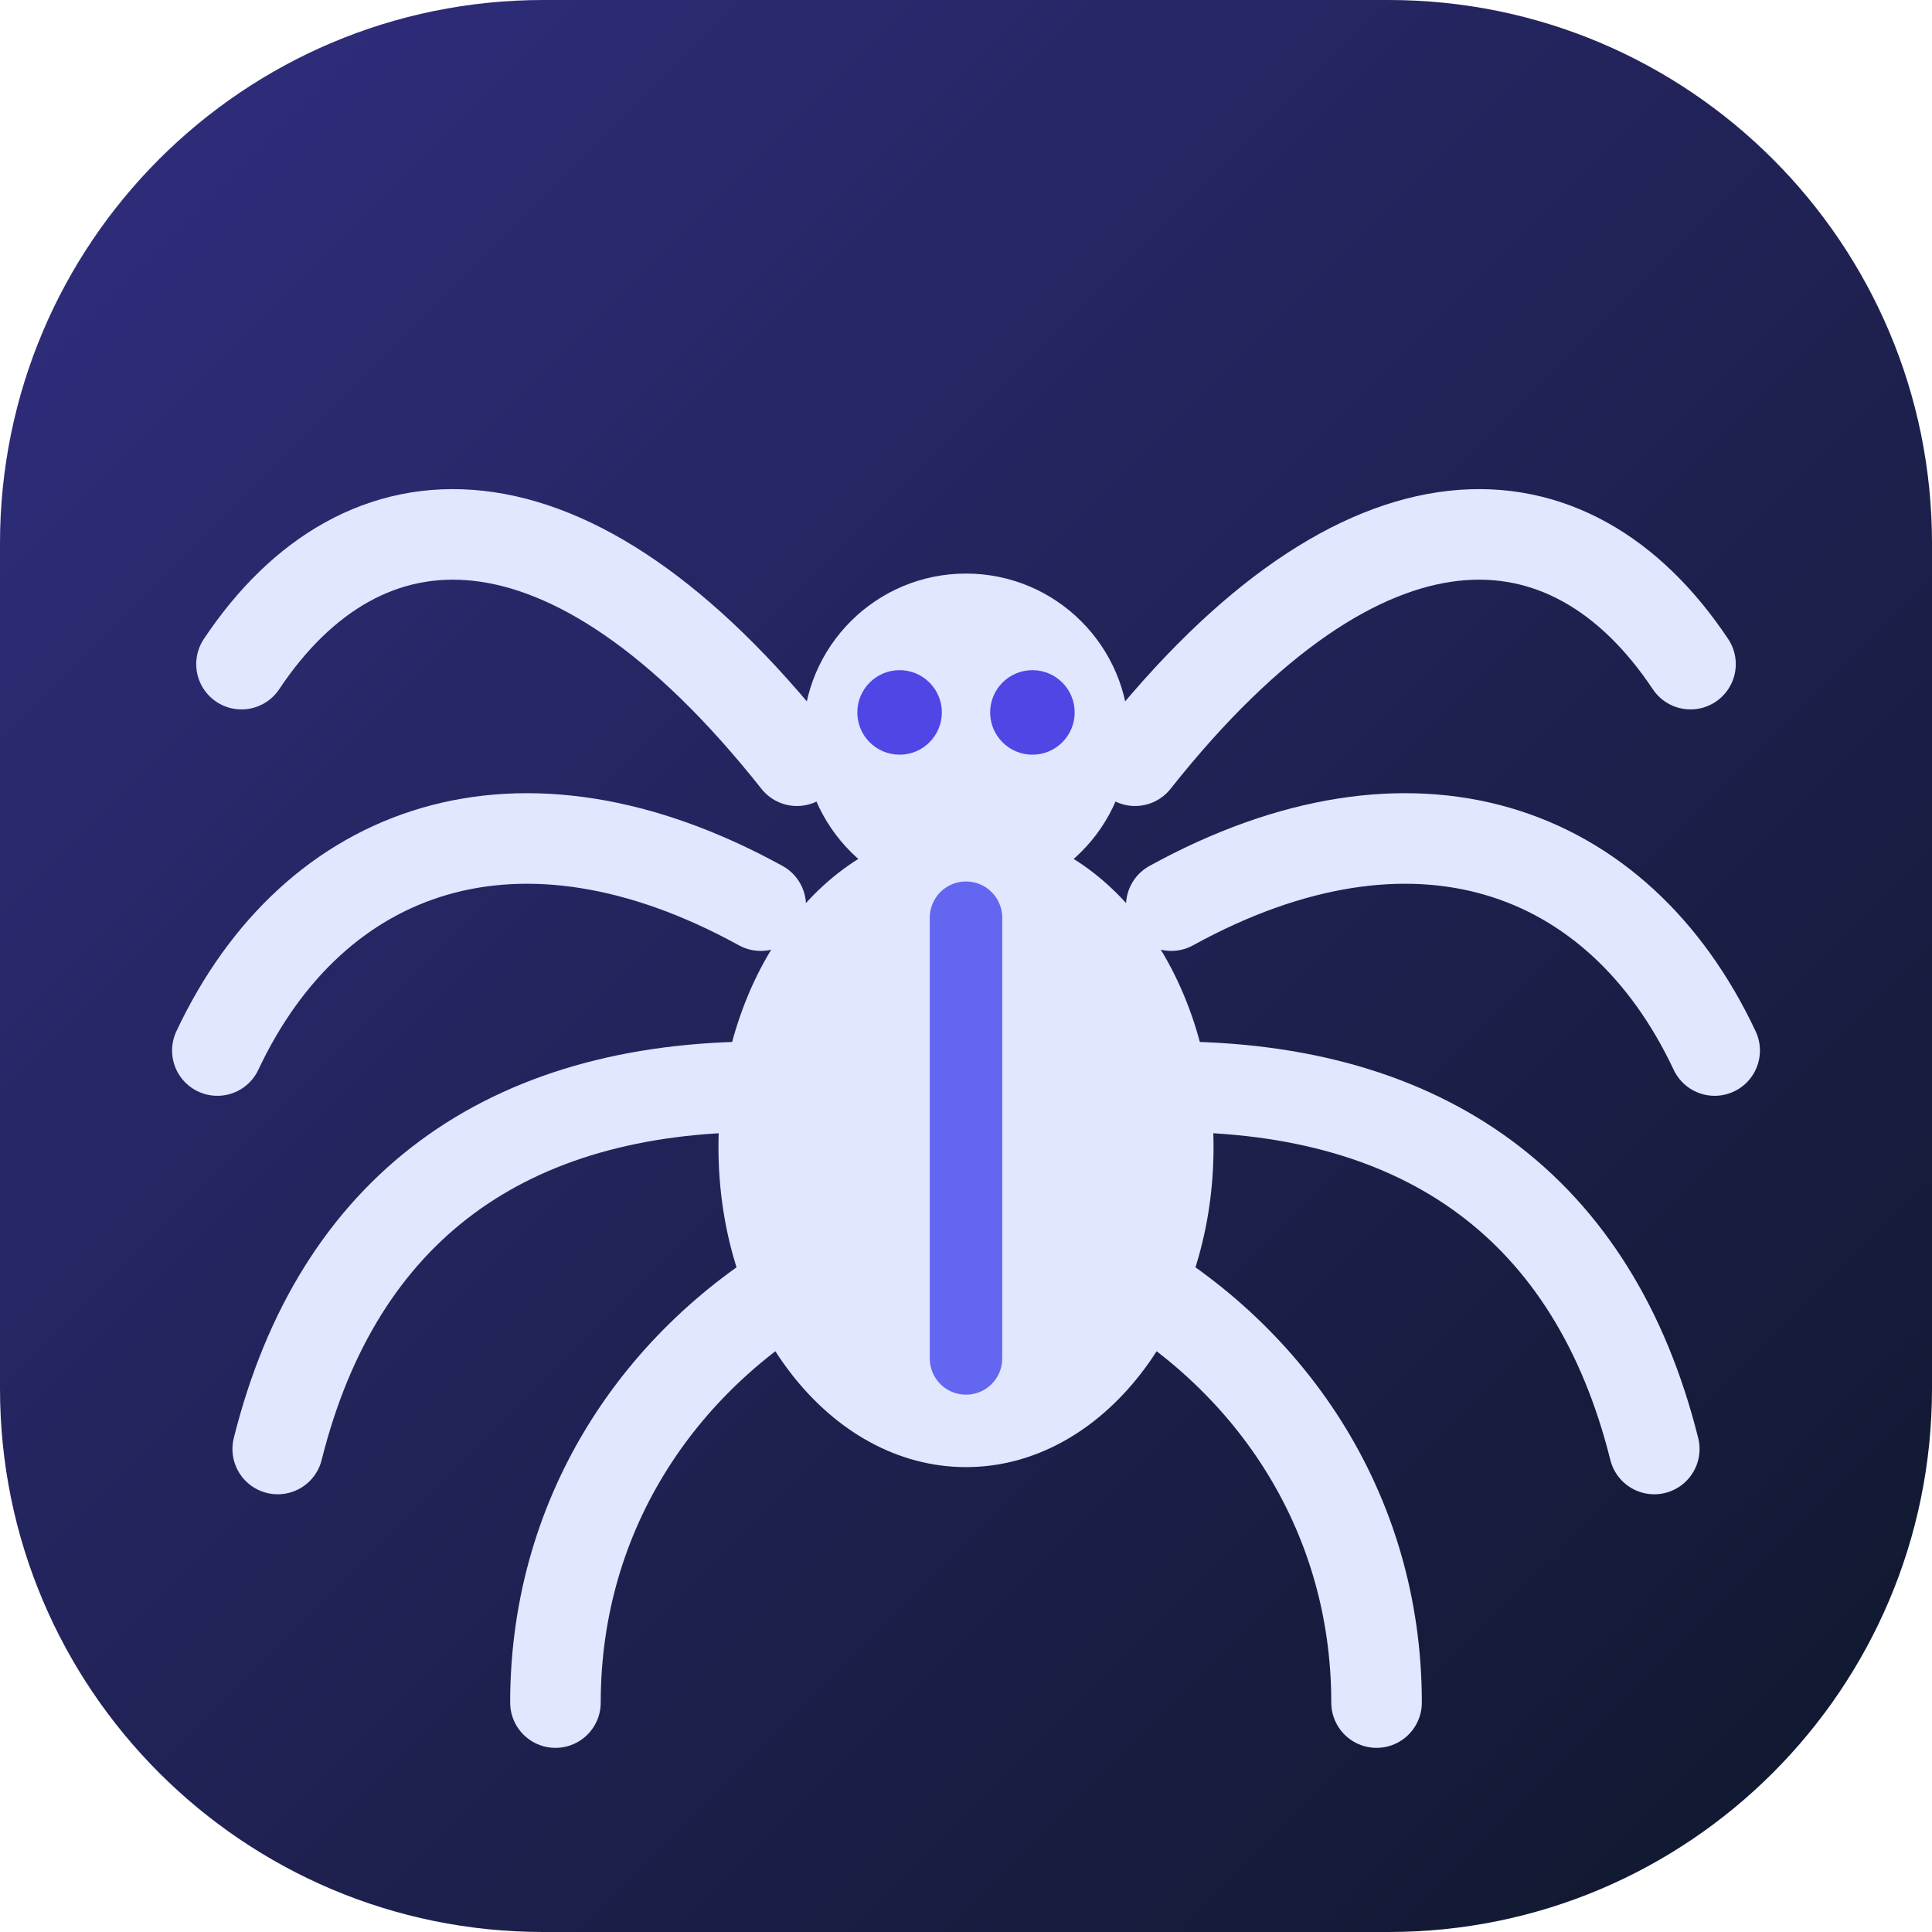
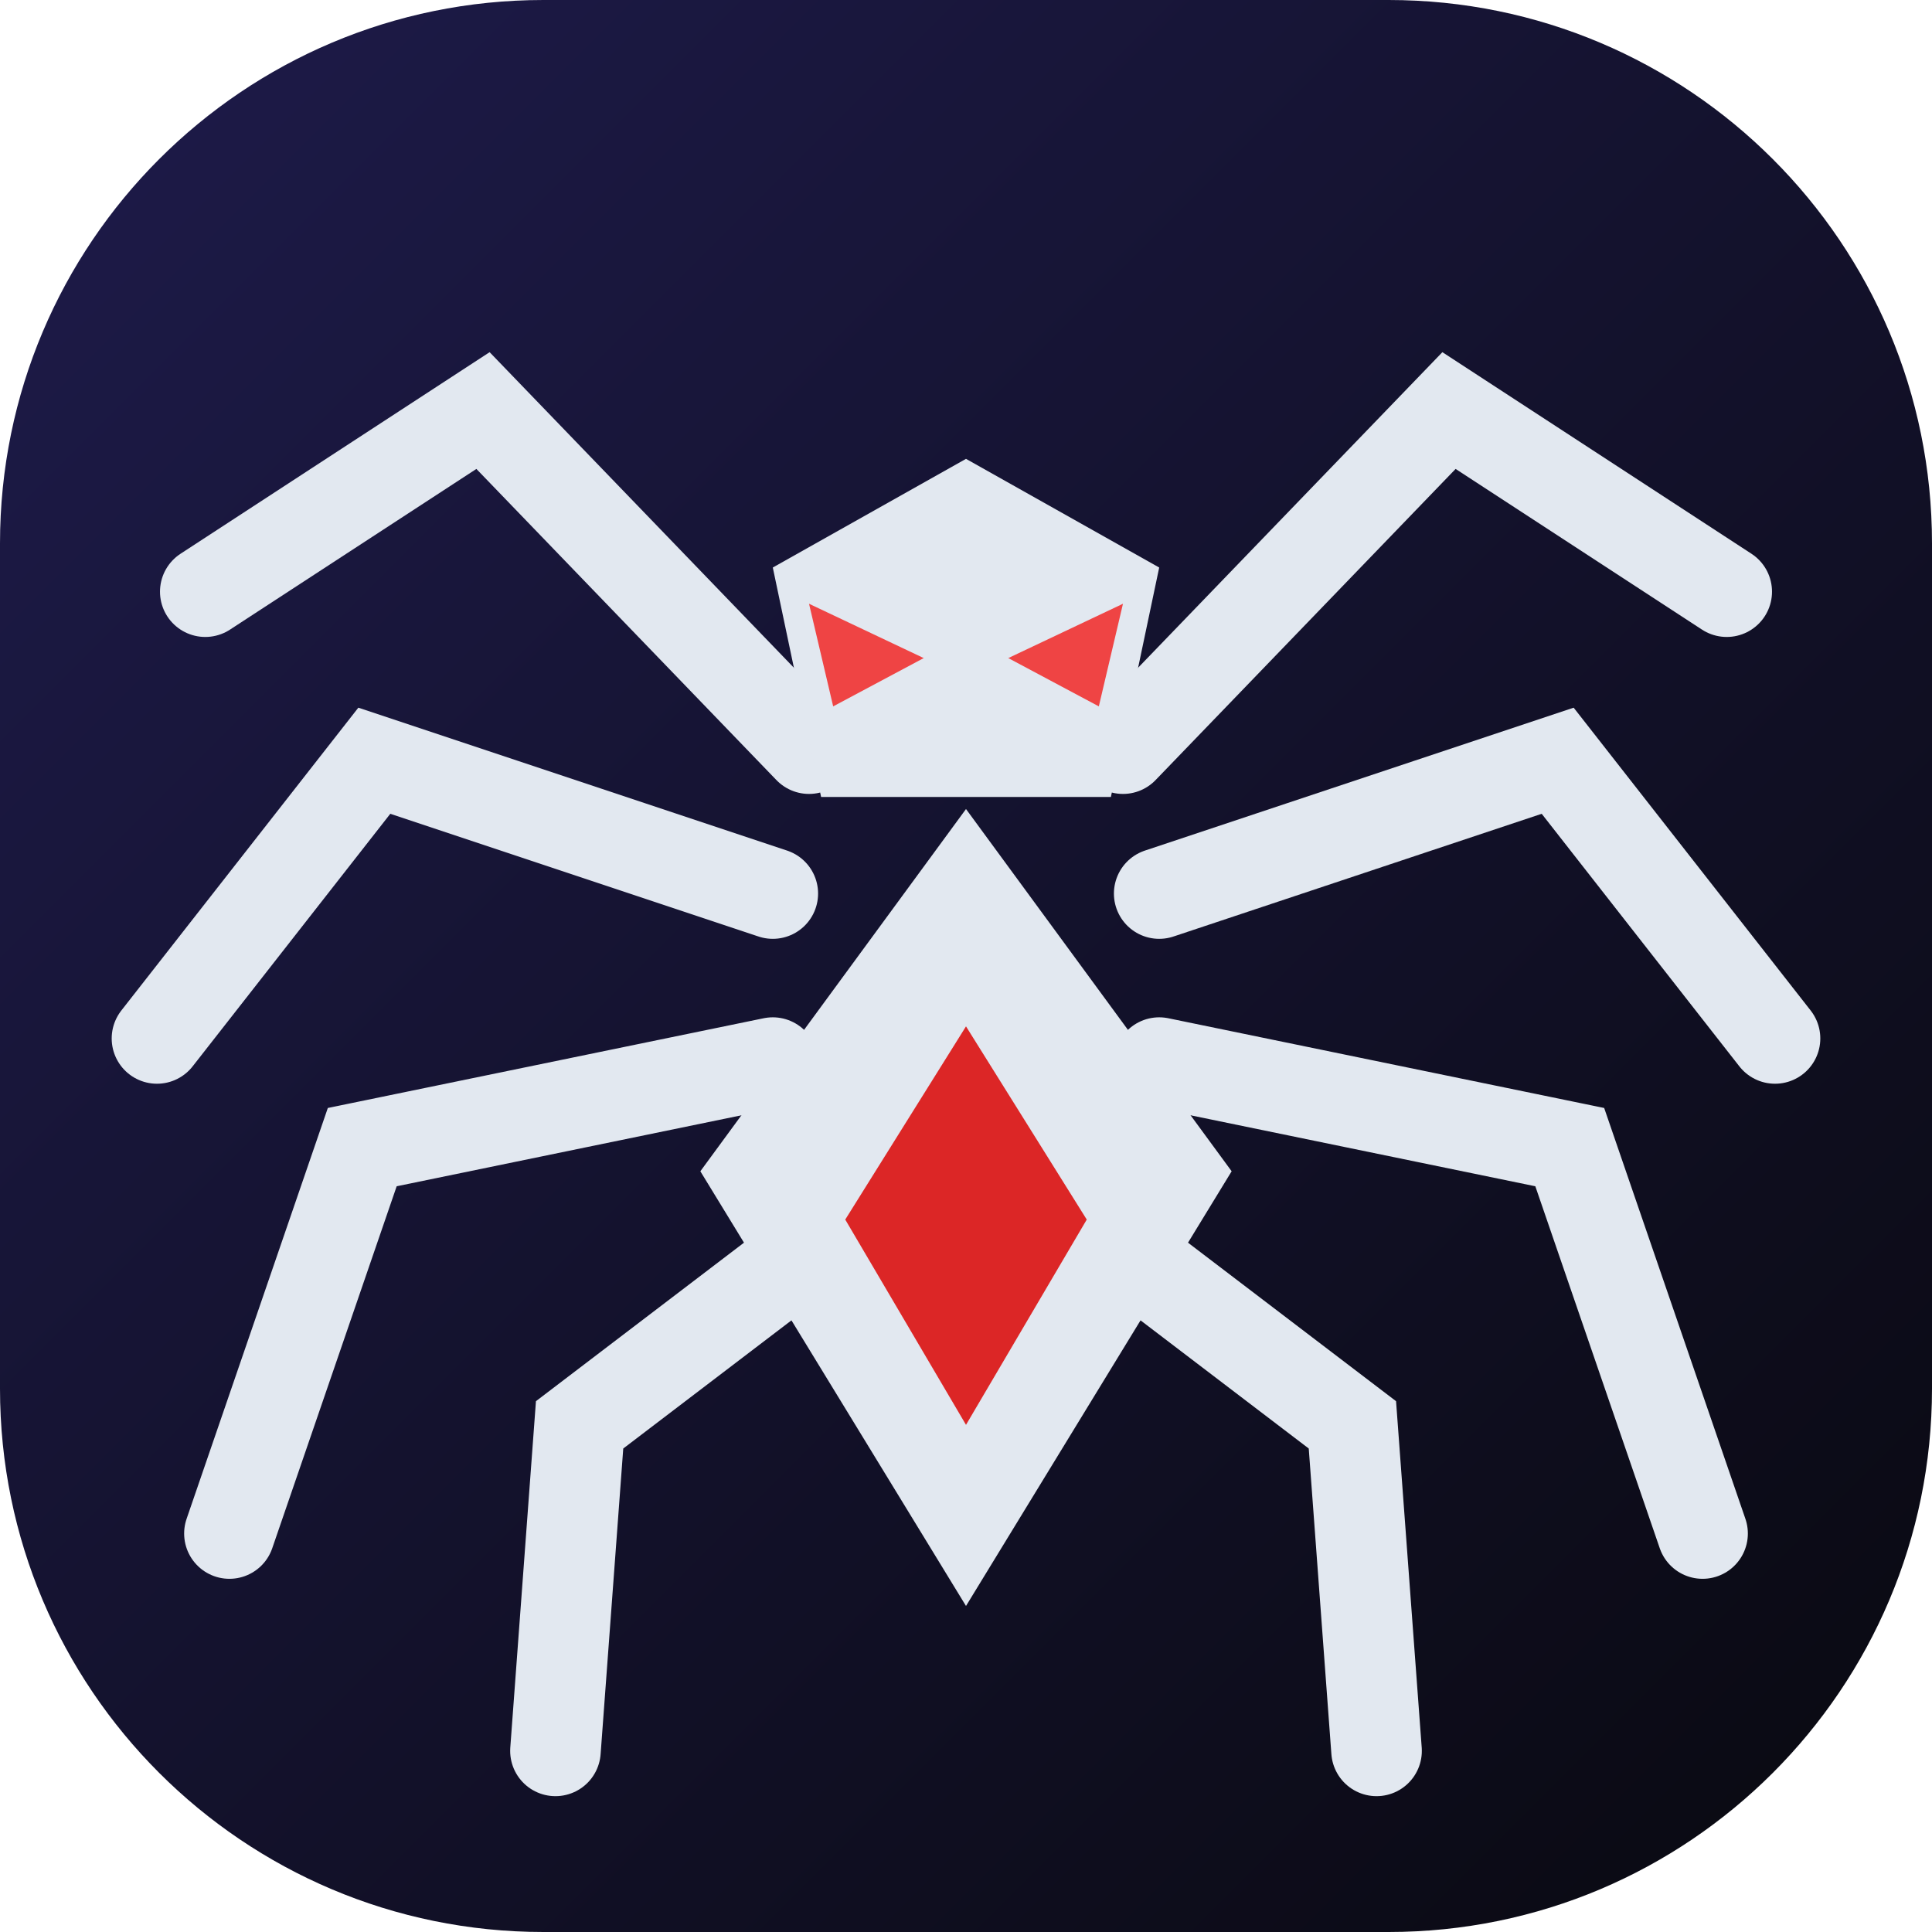
<svg xmlns="http://www.w3.org/2000/svg" viewBox="0 0 32 32">
  <defs>
    <linearGradient id="g" x1="0" y1="0" x2="1" y2="1">
-       <stop offset="0" stop-color="#312e81" />
-       <stop offset="1" stop-color="#0f172a" />
+       <stop offset="0" stop-color="#1e1b4b" />
+       <stop offset="1" stop-color="#09090f" />
    </linearGradient>
  </defs>
  <rect width="32" height="32" rx="9" fill="url(#g)" />
-   <g fill="none" stroke="#e0e7ff" stroke-width="1.5" stroke-linecap="round">
-     <path d="M13.2 12.6C9.4 7.8 6 8 4 11" />
-     <path d="M12.6 15C8.6 12.8 5.2 14 3.6 17.4" />
-     <path d="M12.6 18C8.4 18 5.6 20 4.6 24" />
-     <path d="M13.6 21C11 22.4 9.2 25 9.2 28.2" />
-     <path d="M18.8 12.6C22.6 7.8 26 8 28 11" />
-     <path d="M19.4 15C23.4 12.8 26.8 14 28.4 17.4" />
-     <path d="M19.4 18C23.6 18 26.4 20 27.4 24" />
-     <path d="M18.4 21C21 22.4 22.8 25 22.8 28.2" />
+   <g fill="none" stroke="#e2e8f0" stroke-width="1.5" stroke-linecap="round">
+     <path d="M13.4 12.4 L8 6.8 L3.4 9.8" />
+     <path d="M12.8 14.8 L6.2 12.6 L2.6 17.2" />
+     <path d="M12.8 17.6 L6 19 L3.8 25.4" />
+     <path d="M13.8 20.4 L9.6 23.6 L9.2 29" />
+     <path d="M18.6 12.4 L24.0 6.8 L28.6 9.8" />
+     <path d="M19.2 14.8 L25.8 12.6 L29.4 17.2" />
+     <path d="M19.2 17.6 L26.0 19 L28.2 25.4" />
+     <path d="M18.2 20.4 L22.4 23.6 L22.8 29" />
  </g>
-   <ellipse cx="16" cy="19" rx="4.1" ry="5.3" fill="#e0e7ff" />
-   <circle cx="16" cy="12.2" r="2.7" fill="#e0e7ff" />
-   <circle cx="14.9" cy="11.8" r=".7" fill="#4f46e5" />
-   <circle cx="17.1" cy="11.8" r=".7" fill="#4f46e5" />
-   <path d="M16 15.2V22.5" stroke="#6366f1" stroke-width="1.2" stroke-linecap="round" />
+   <path d="M16 13.4L20.4 19.4 16 26.6 11.6 19.4Z" fill="#e2e8f0" />
+   <path d="M16 17L18 20.2 16 23.6 14 20.2Z" fill="#dc2626" />
+   <path d="M12.8 9.4L16 7.6 19.2 9.4 18.4 13.2H13.6Z" fill="#e2e8f0" />
+   <path d="M13.4 10L15.3 10.9 13.8 11.7ZM18.6 10L16.7 10.9 18.2 11.7Z" fill="#ef4444" />
</svg>
